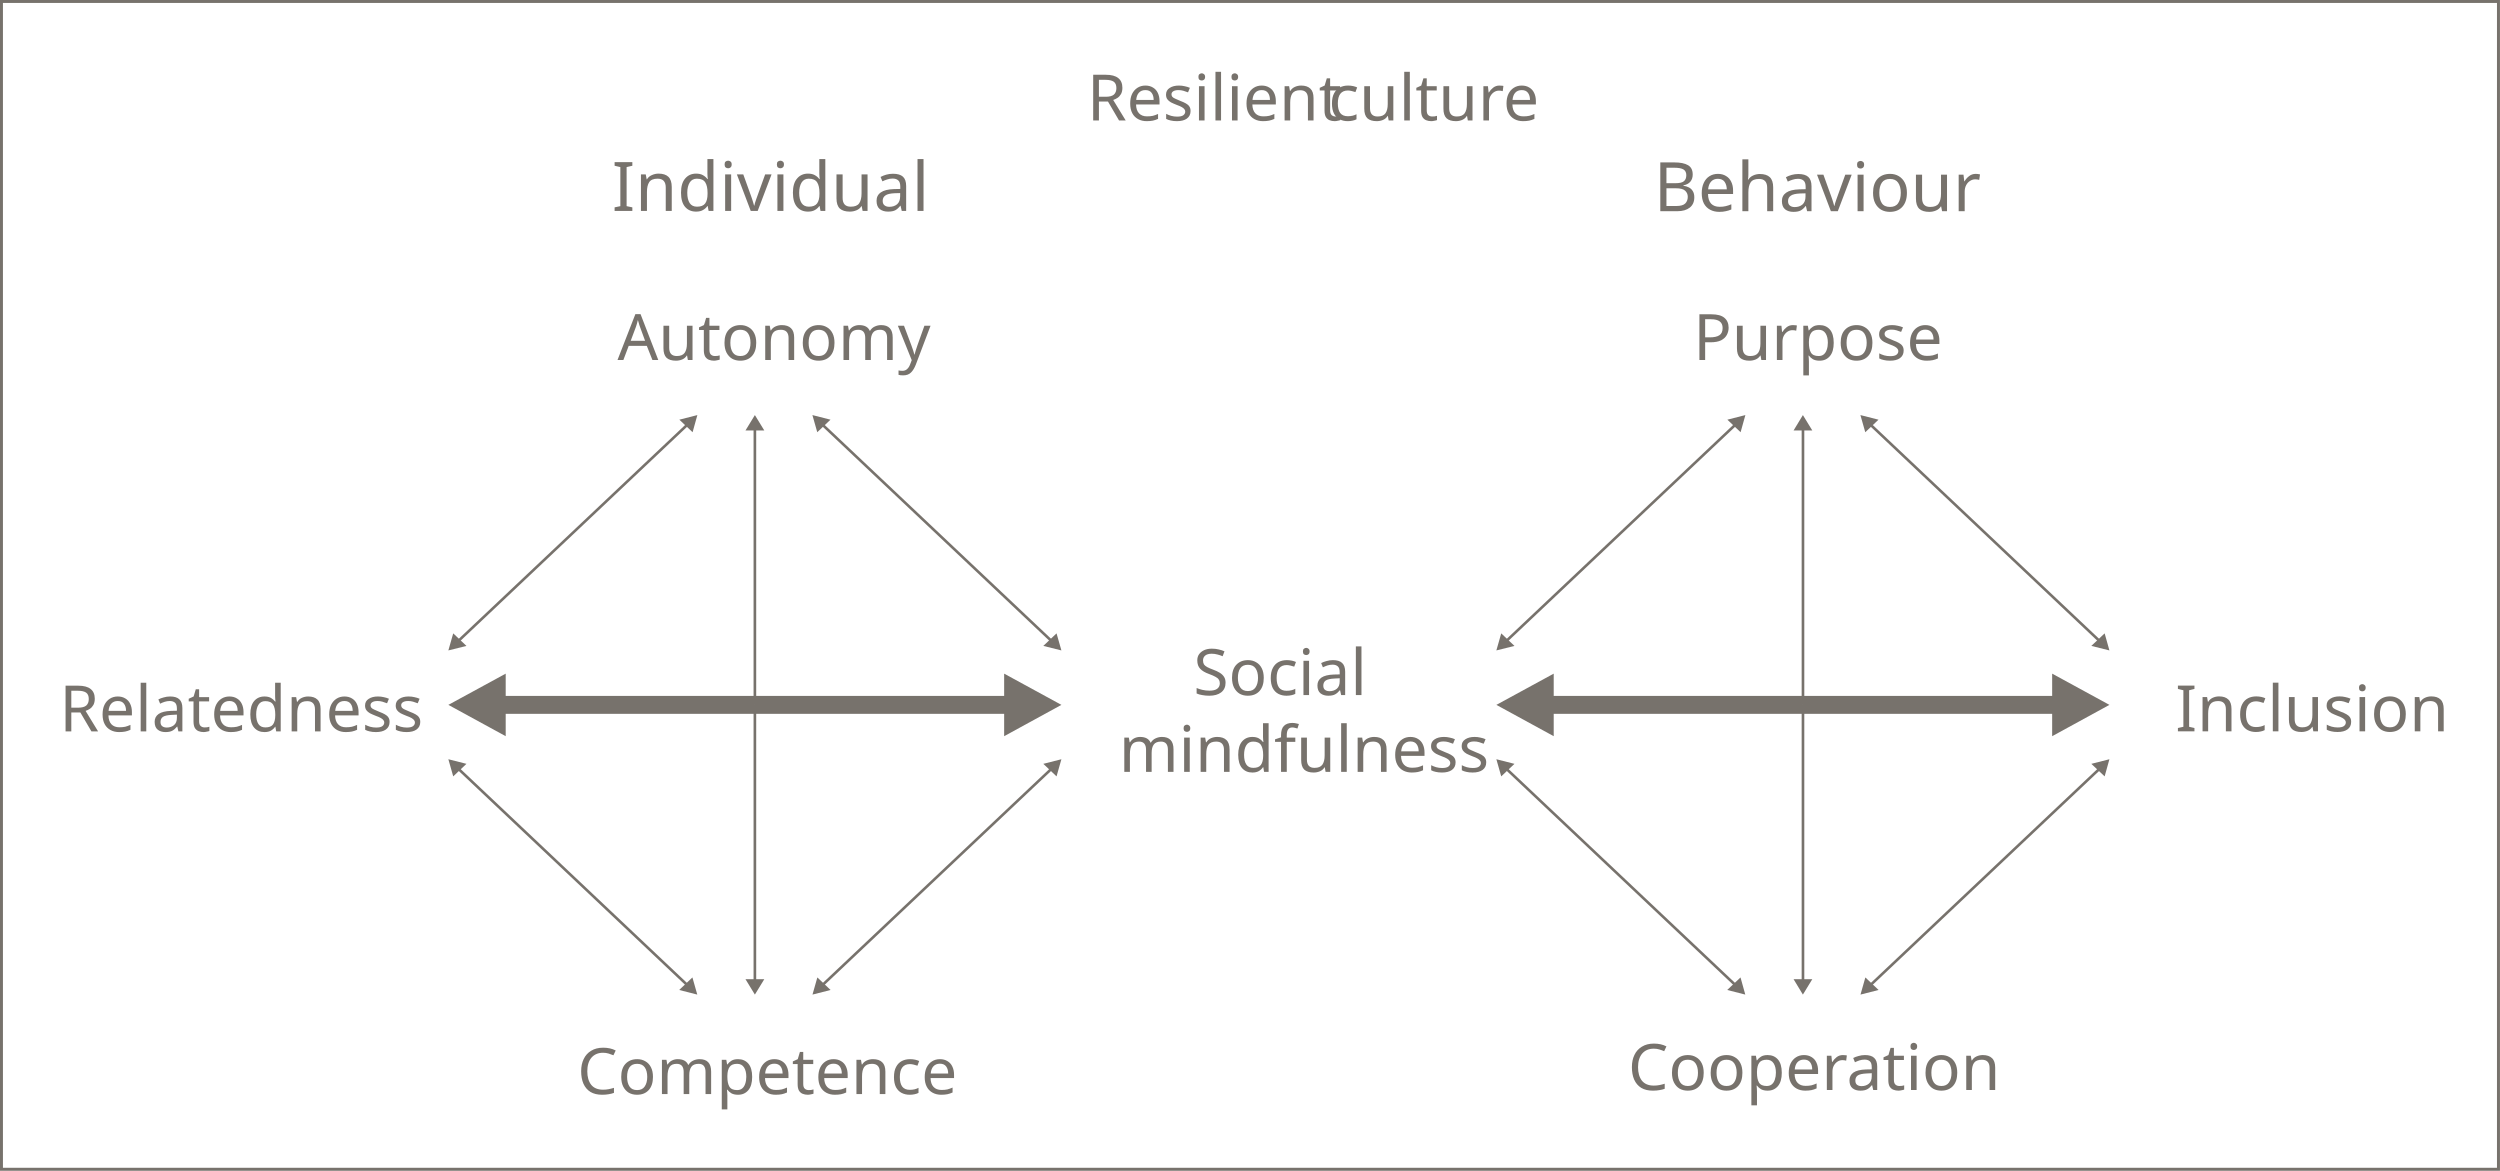
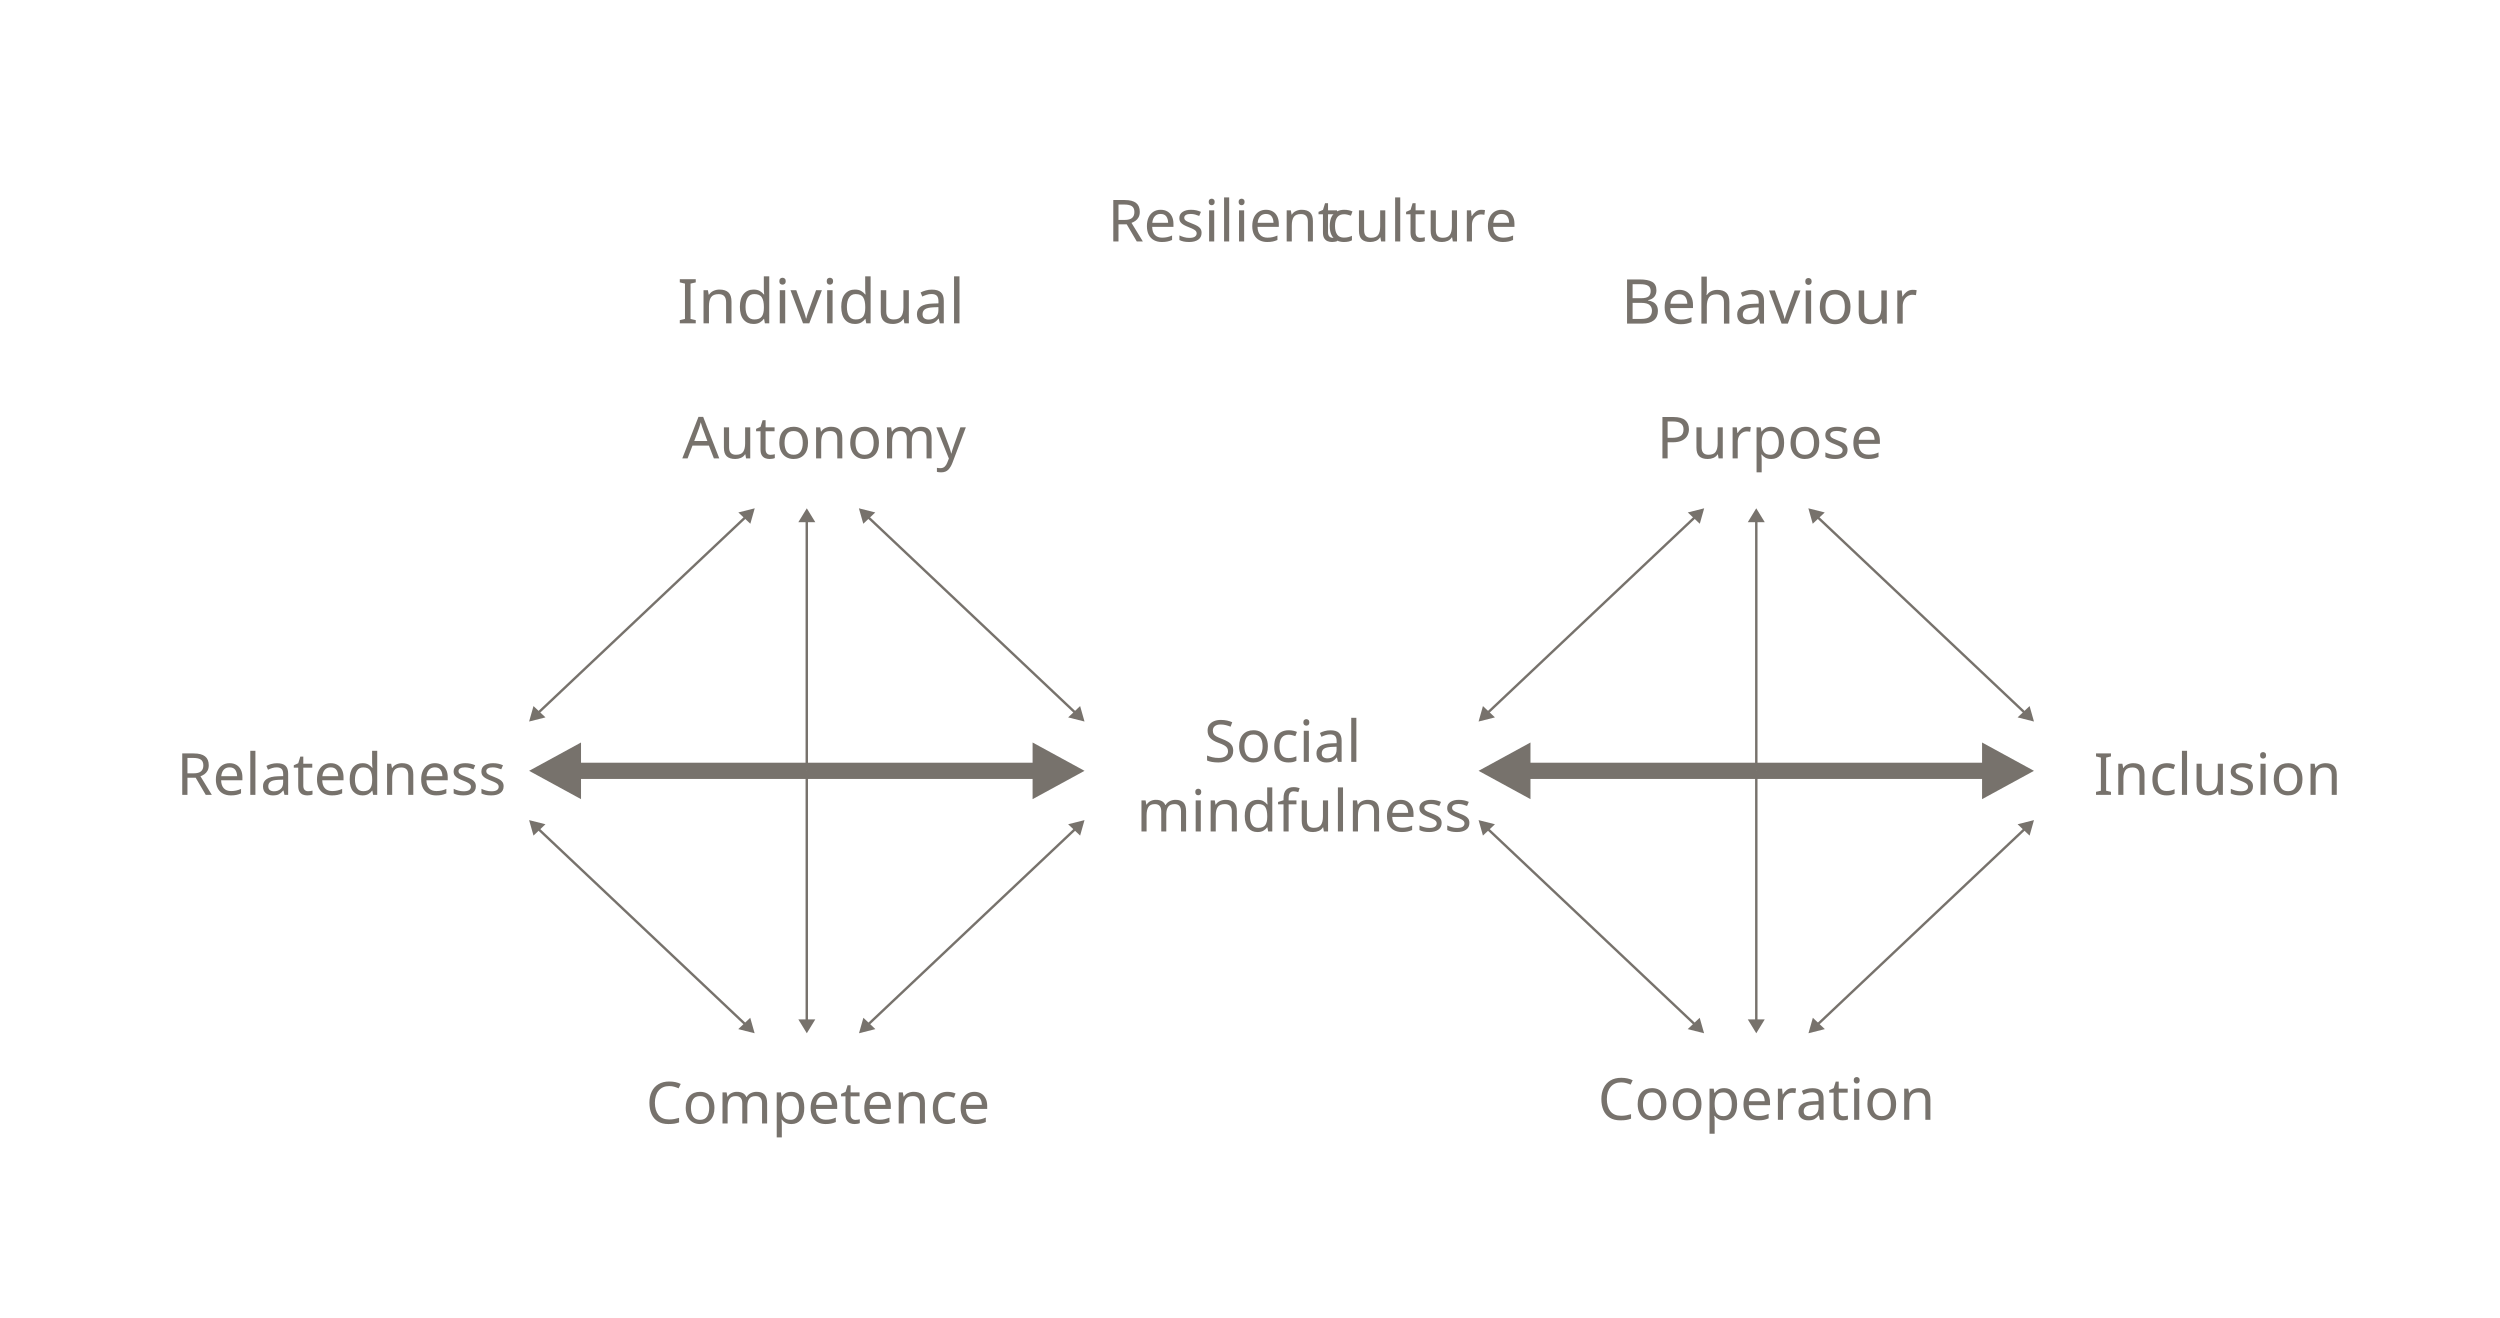
- <svg xmlns="http://www.w3.org/2000/svg" id="Layer_1" data-name="Layer 1" viewBox="0 0 292.96 137.2">
+ <svg xmlns="http://www.w3.org/2000/svg" id="Layer_1" data-name="Layer 1" viewBox="0 0 1366 720">
  <defs>
-     <style>.cls-1,.cls-3,.cls-5{fill:none;stroke:#77726c;stroke-miterlimit:10;}.cls-1{stroke-width:0.35px;}.cls-2{font-size:7.5px;font-family:FuturaStd-Book, Futura Std;}.cls-2,.cls-4,.cls-6{fill:#77726c;}.cls-3{stroke-width:0.31px;}.cls-5{stroke-width:2.1px;}.cls-6{font-size:8px;font-family:FuturaStd-Heavy, Futura Std;}.cls-7{letter-spacing:-0.03em;}</style>
+     <style>.cls-1{font-size:31.68px;font-family:FuturaStd-Book, Futura Std;}.cls-1,.cls-3,.cls-5{fill:#77726c;}.cls-2,.cls-4{fill:none;stroke:#77726c;stroke-miterlimit:10;}.cls-2{stroke-width:1.33px;}.cls-4{stroke-width:8.87px;}.cls-5{font-size:33.79px;font-family:FuturaStd-Heavy, Futura Std;}.cls-6{letter-spacing:-0.03em;}</style>
  </defs>
-   <rect class="cls-1" x="0.17" y="0.17" width="292.61" height="136.85" />
-   <text class="cls-2" transform="translate(6.95 85.71)">Relatedness</text>
-   <text class="cls-2" transform="translate(72.36 42.19)">Autonomy</text>
-   <text class="cls-2" transform="translate(67.65 128.21)">Competence</text>
-   <text class="cls-2" transform="translate(190.78 127.73)">Cooperation</text>
-   <text class="cls-2" transform="translate(198.41 42.19)">Purpose</text>
-   <text class="cls-2" transform="translate(254.92 85.7)">Inclusion</text>
-   <text class="cls-2" transform="translate(139.85 81.45)">Social </text>
-   <text class="cls-2" transform="translate(131.11 90.45)">mindfulness</text>
-   <line class="cls-3" x1="88.46" y1="50.13" x2="88.46" y2="82.6" />
-   <polygon class="cls-4" points="87.36 50.44 88.46 48.64 89.56 50.44 87.36 50.44" />
-   <line class="cls-3" x1="88.46" y1="115.05" x2="88.46" y2="82.6" />
-   <polygon class="cls-4" points="89.56 114.75 88.46 116.55 87.36 114.75 89.56 114.75" />
-   <line class="cls-5" x1="118.8" y1="82.6" x2="88.46" y2="82.6" />
-   <polygon class="cls-4" points="117.67 78.94 124.38 82.6 117.67 86.27 117.67 78.94" />
-   <line class="cls-5" x1="58.12" y1="82.6" x2="88.46" y2="82.6" />
-   <polygon class="cls-4" points="59.26 86.27 52.54 82.6 59.26 78.94 59.26 86.27" />
-   <line class="cls-3" x1="53.65" y1="75.17" x2="80.62" y2="49.7" />
-   <polygon class="cls-4" points="54.66 75.69 52.54 76.22 53.11 74.22 54.66 75.69" />
-   <polygon class="cls-4" points="81.16 50.65 81.72 48.64 79.61 49.18 81.16 50.65" />
-   <line class="cls-3" x1="96.31" y1="49.7" x2="123.28" y2="75.17" />
-   <polygon class="cls-4" points="95.77 50.65 95.2 48.64 97.32 49.18 95.77 50.65" />
-   <polygon class="cls-4" points="122.26 75.69 124.38 76.22 123.81 74.22 122.26 75.69" />
-   <line class="cls-3" x1="123.28" y1="90.03" x2="96.32" y2="115.49" />
-   <polygon class="cls-4" points="122.26 89.51 124.38 88.97 123.81 90.98 122.26 89.51" />
-   <polygon class="cls-4" points="95.78 114.54 95.21 116.55 97.33 116.01 95.78 114.54" />
-   <line class="cls-3" x1="80.6" y1="115.49" x2="53.65" y2="90.03" />
-   <polygon class="cls-4" points="81.14 114.54 81.71 116.55 79.59 116.01 81.14 114.54" />
-   <polygon class="cls-4" points="54.66 89.51 52.54 88.97 53.11 90.98 54.66 89.51" />
-   <line class="cls-3" x1="211.28" y1="50.13" x2="211.28" y2="82.6" />
-   <polygon class="cls-4" points="210.18 50.44 211.27 48.64 212.37 50.44 210.18 50.44" />
-   <line class="cls-3" x1="211.28" y1="115.05" x2="211.28" y2="82.6" />
-   <polygon class="cls-4" points="212.37 114.75 211.27 116.55 210.18 114.75 212.37 114.75" />
-   <line class="cls-5" x1="241.61" y1="82.6" x2="211.27" y2="82.6" />
-   <polygon class="cls-4" points="240.48 78.94 247.19 82.6 240.48 86.27 240.48 78.94" />
-   <line class="cls-5" x1="180.93" y1="82.6" x2="211.27" y2="82.6" />
-   <polygon class="cls-4" points="182.07 86.27 175.35 82.6 182.07 78.94 182.07 86.27" />
-   <line class="cls-3" x1="176.46" y1="75.17" x2="203.43" y2="49.7" />
-   <polygon class="cls-4" points="177.47 75.69 175.35 76.22 175.92 74.22 177.47 75.69" />
-   <polygon class="cls-4" points="203.97 50.65 204.53 48.64 202.42 49.18 203.97 50.65" />
-   <line class="cls-3" x1="219.12" y1="49.7" x2="246.09" y2="75.17" />
-   <polygon class="cls-4" points="218.58 50.65 218.01 48.64 220.13 49.18 218.58 50.65" />
-   <polygon class="cls-4" points="245.07 75.69 247.19 76.22 246.63 74.22 245.07 75.69" />
-   <line class="cls-3" x1="246.09" y1="90.03" x2="219.13" y2="115.49" />
-   <polygon class="cls-4" points="245.07 89.51 247.19 88.97 246.63 90.98 245.07 89.51" />
-   <polygon class="cls-4" points="218.59 114.54 218.02 116.55 220.14 116.01 218.59 114.54" />
-   <line class="cls-3" x1="203.42" y1="115.49" x2="176.46" y2="90.03" />
-   <polygon class="cls-4" points="203.96 114.54 204.52 116.55 202.4 116.01 203.96 114.54" />
-   <polygon class="cls-4" points="177.47 89.51 175.35 88.97 175.92 90.98 177.47 89.51" />
-   <text class="cls-6" transform="translate(71.71 24.72)">Individual</text>
-   <text class="cls-6" transform="translate(193.78 24.75)">Behaviour</text>
-   <text class="cls-2" transform="translate(127.37 14.12)">Resilient<tspan class="cls-7" x="26.23" y="0"> </tspan>
-     <tspan x="28.31" y="0">culture</tspan>
+   <text class="cls-1" transform="translate(96.5 434.3)">Relatedness</text>
+   <text class="cls-1" transform="translate(372.8 250.48)">Autonomy</text>
+   <text class="cls-1" transform="translate(352.9 613.87)">Competence</text>
+   <text class="cls-1" transform="translate(873.05 611.85)">Cooperation</text>
+   <text class="cls-1" transform="translate(905.27 250.48)">Purpose</text>
+   <text class="cls-1" transform="translate(1144 434.3)">Inclusion</text>
+   <text class="cls-1" transform="translate(657.92 416.3)">Social </text>
+   <text class="cls-1" transform="translate(621.01 454.32)">mindfulness</text>
+   <line class="cls-2" x1="440.82" y1="284.04" x2="440.82" y2="421.18" />
+   <polygon class="cls-3" points="436.21 285.32 440.84 277.74 445.48 285.32 436.21 285.32" />
+   <line class="cls-2" x1="440.82" y1="558.27" x2="440.82" y2="421.18" />
+   <polygon class="cls-3" points="445.48 556.99 440.84 564.57 436.21 556.99 445.48 556.99" />
+   <line class="cls-4" x1="569.01" y1="421.18" x2="440.84" y2="421.18" />
+   <polygon class="cls-3" points="564.21 405.7 592.58 421.18 564.21 436.66 564.21 405.7" />
+   <line class="cls-4" x1="312.68" y1="421.18" x2="440.84" y2="421.18" />
+   <polygon class="cls-3" points="317.47 436.66 289.1 421.18 317.47 405.7 317.47 436.66" />
+   <line class="cls-2" x1="293.78" y1="389.78" x2="407.71" y2="282.21" />
+   <polygon class="cls-3" points="298.05 391.98 289.1 394.25 291.5 385.79 298.05 391.98" />
+   <polygon class="cls-3" points="409.98 286.19 412.38 277.74 403.43 280 409.98 286.19" />
+   <line class="cls-2" x1="473.98" y1="282.21" x2="587.91" y2="389.78" />
+   <polygon class="cls-3" points="471.7 286.19 469.3 277.74 478.25 280 471.7 286.19" />
+   <polygon class="cls-3" points="583.63 391.98 592.58 394.25 590.18 385.79 583.63 391.98" />
+   <line class="cls-2" x1="587.91" y1="452.58" x2="474.03" y2="560.1" />
+   <polygon class="cls-3" points="583.63 450.37 592.58 448.11 590.18 456.57 583.63 450.37" />
+   <polygon class="cls-3" points="471.75 556.11 469.36 564.57 478.31 562.31 471.75 556.11" />
+   <line class="cls-2" x1="407.65" y1="560.1" x2="293.78" y2="452.58" />
+   <polygon class="cls-3" points="409.93 556.11 412.33 564.57 403.38 562.31 409.93 556.11" />
+   <polygon class="cls-3" points="298.05 450.37 289.1 448.11 291.5 456.57 298.05 450.37" />
+   <line class="cls-2" x1="959.64" y1="284.04" x2="959.64" y2="421.18" />
+   <polygon class="cls-3" points="954.99 285.32 959.62 277.74 964.26 285.32 954.99 285.32" />
+   <line class="cls-2" x1="959.64" y1="558.27" x2="959.64" y2="421.18" />
+   <polygon class="cls-3" points="964.26 556.99 959.63 564.57 954.99 556.99 964.26 556.99" />
+   <line class="cls-4" x1="1087.79" y1="421.18" x2="959.62" y2="421.18" />
+   <polygon class="cls-3" points="1083 405.7 1111.36 421.18 1083 436.66 1083 405.7" />
+   <line class="cls-4" x1="831.46" y1="421.18" x2="959.62" y2="421.18" />
+   <polygon class="cls-3" points="836.25 436.66 807.89 421.18 836.25 405.7 836.25 436.66" />
+   <line class="cls-2" x1="812.56" y1="389.78" x2="926.49" y2="282.21" />
+   <polygon class="cls-3" points="816.84 391.98 807.89 394.25 810.28 385.79 816.84 391.98" />
+   <polygon class="cls-3" points="928.77 286.19 931.16 277.74 922.21 280 928.77 286.19" />
+   <line class="cls-2" x1="992.76" y1="282.21" x2="1106.69" y2="389.78" />
+   <polygon class="cls-3" points="990.48 286.19 988.09 277.74 997.04 280 990.48 286.19" />
+   <polygon class="cls-3" points="1102.41 391.98 1111.36 394.25 1108.97 385.79 1102.41 391.98" />
+   <line class="cls-2" x1="1106.69" y1="452.58" x2="992.81" y2="560.1" />
+   <polygon class="cls-3" points="1102.41 450.37 1111.36 448.11 1108.97 456.57 1102.41 450.37" />
+   <polygon class="cls-3" points="990.54 556.11 988.14 564.57 997.09 562.31 990.54 556.11" />
+   <line class="cls-2" x1="926.44" y1="560.1" x2="812.56" y2="452.58" />
+   <polygon class="cls-3" points="928.71 556.11 931.11 564.57 922.16 562.31 928.71 556.11" />
+   <polygon class="cls-3" points="816.84 450.37 807.89 448.11 810.28 456.57 816.84 450.37" />
+   <text class="cls-5" transform="translate(370.08 176.67)">Individual</text>
+   <text class="cls-5" transform="translate(885.74 176.81)">Behaviour</text>
+   <text class="cls-1" transform="translate(605.22 131.92)">Resilient<tspan class="cls-6" x="110.82" y="0"> </tspan>
+     <tspan x="119.6" y="0">culture</tspan>
  </text>
</svg>
